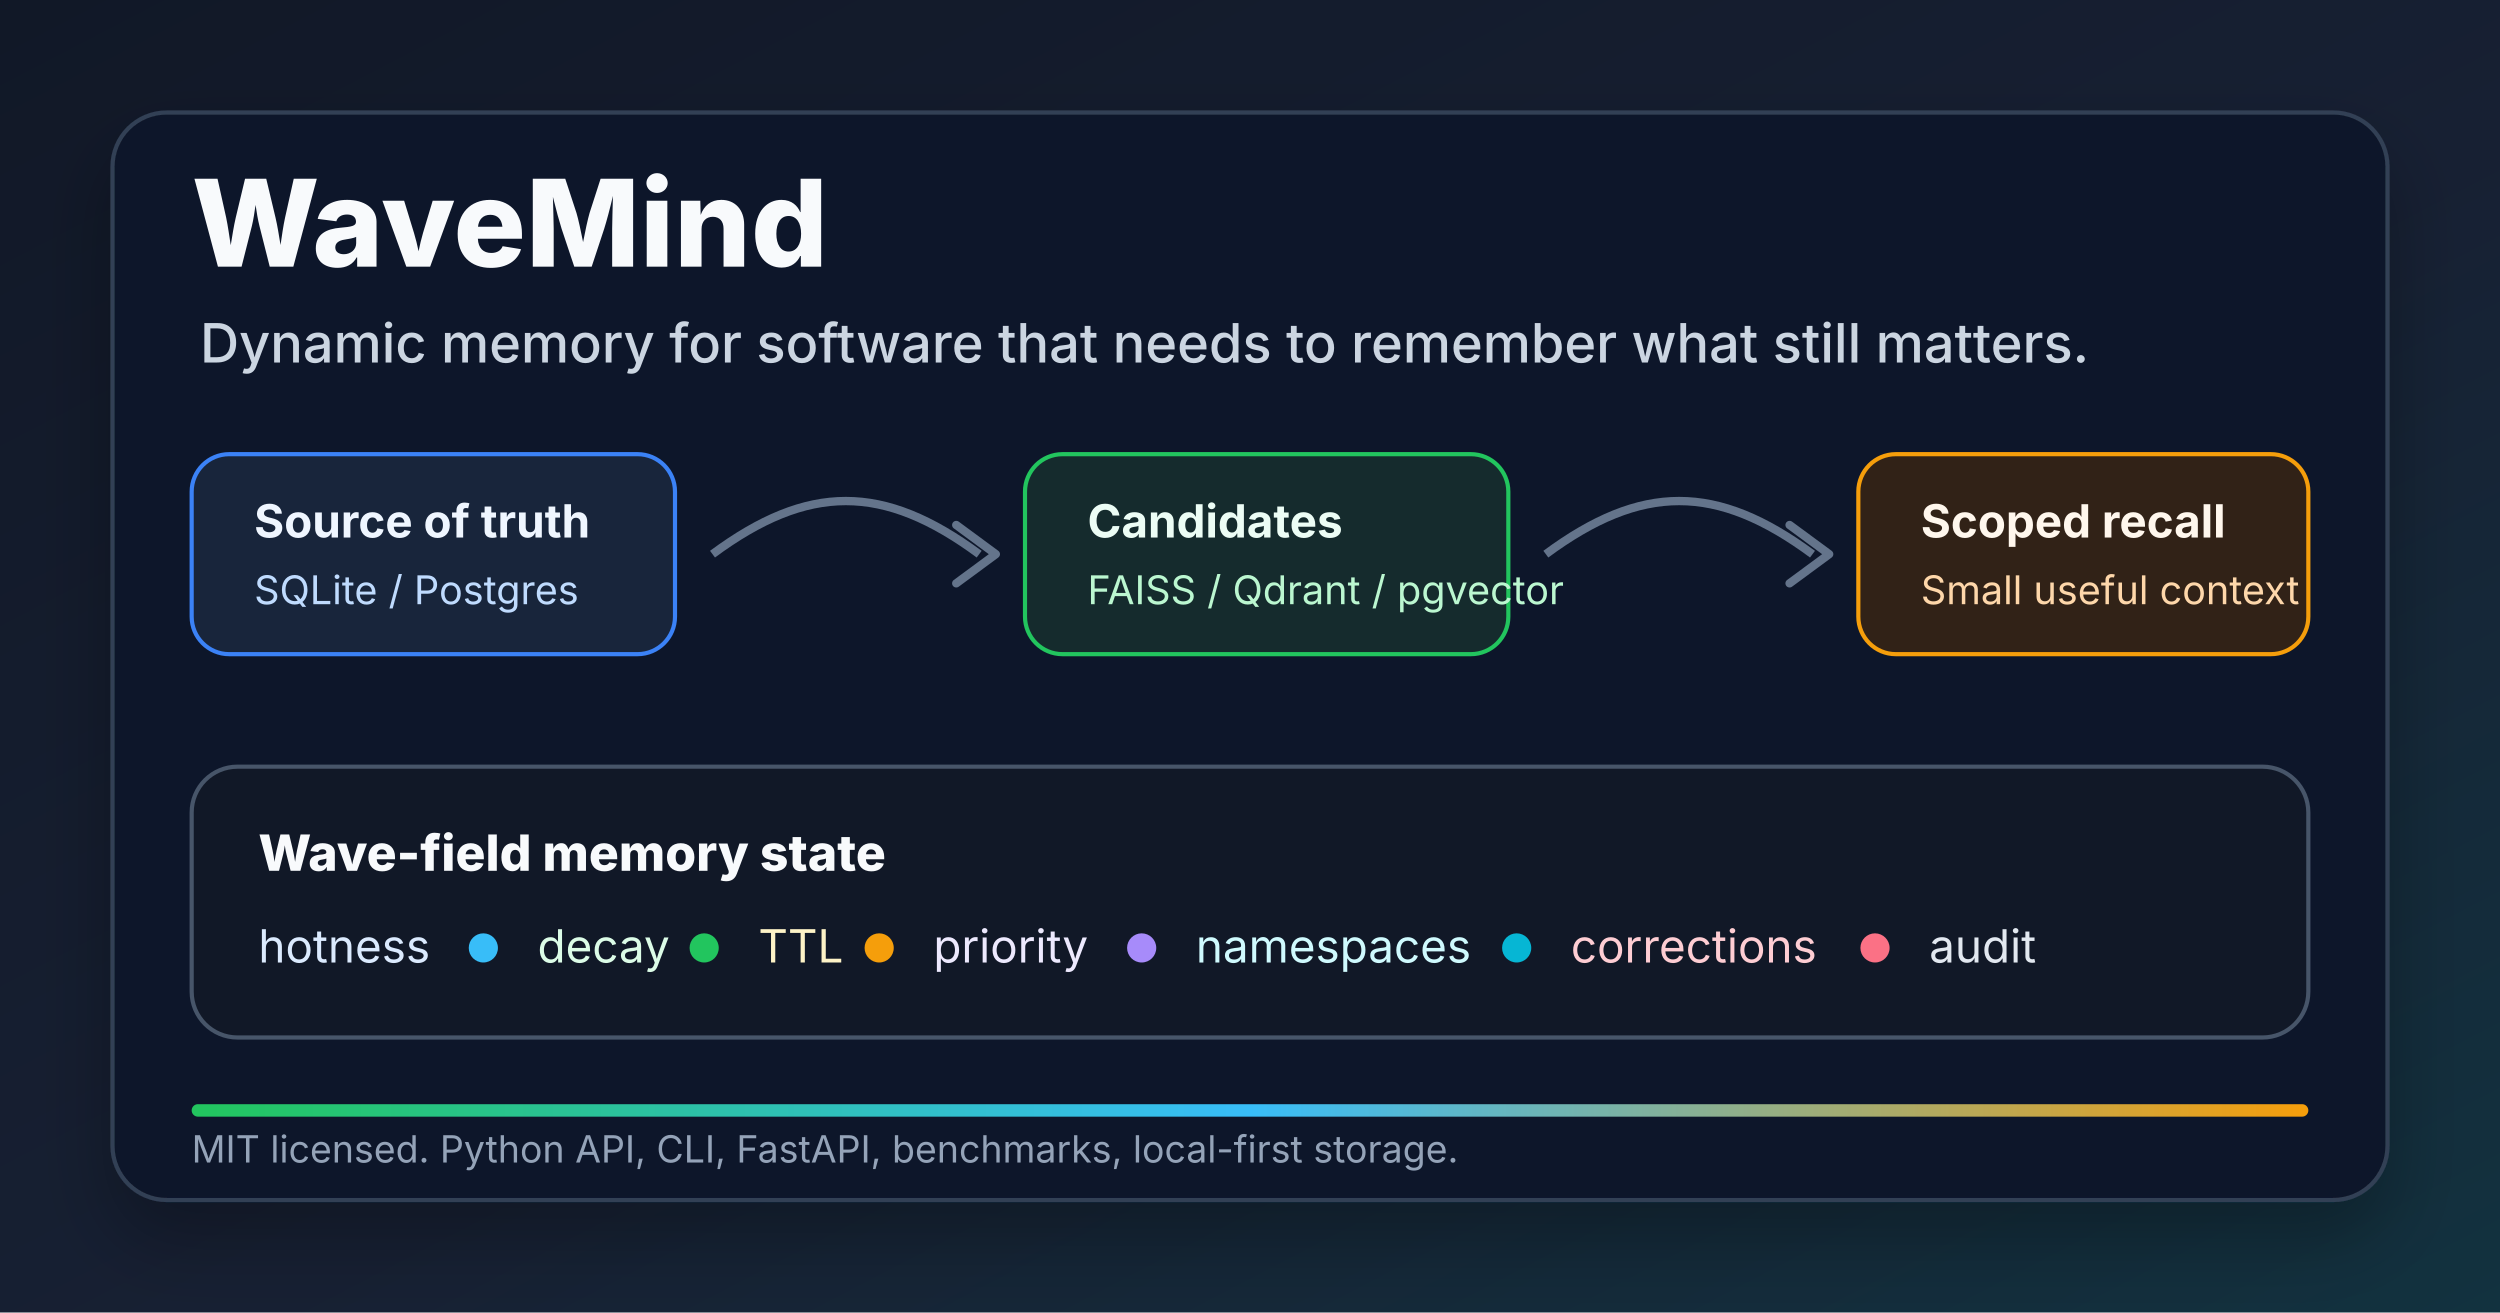
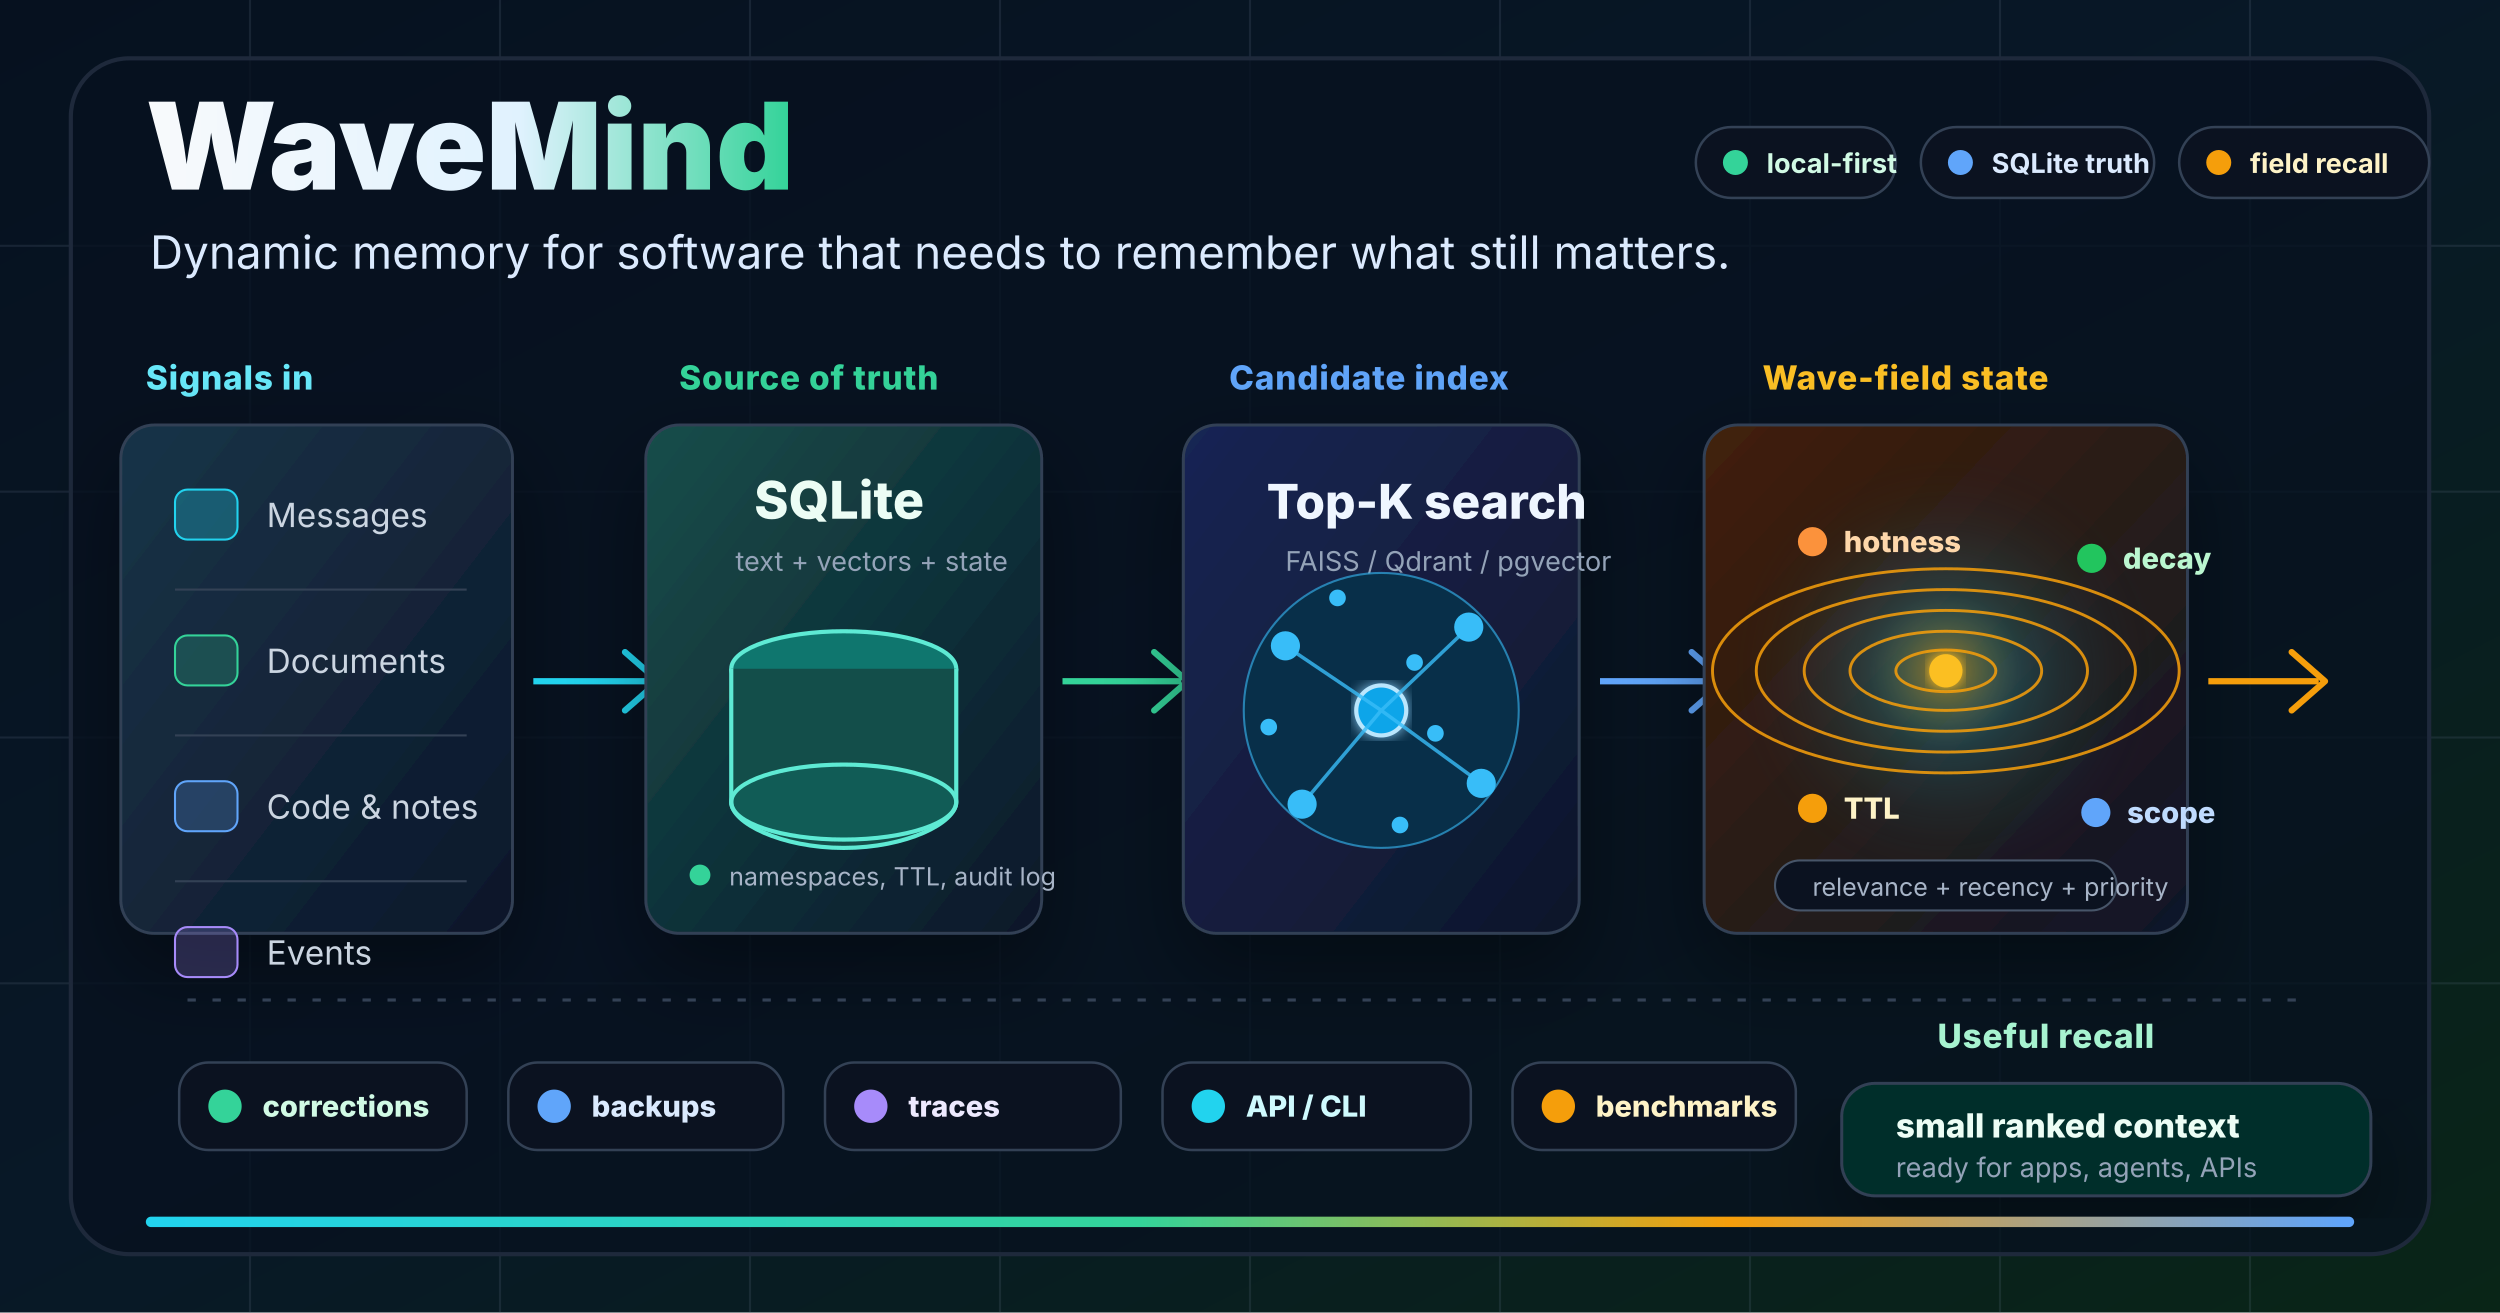
<svg xmlns="http://www.w3.org/2000/svg" width="1200" height="630" viewBox="0 0 1200 630" role="img" aria-labelledby="title desc">
  <defs>
-     <linearGradient id="bg" x1="0" x2="1" y1="0" y2="1">
-       <stop offset="0" stop-color="#111827" />
-       <stop offset="0.55" stop-color="#172033" />
-       <stop offset="1" stop-color="#12323f" />
-     </linearGradient>
-     <linearGradient id="accent" x1="0" x2="1" y1="0" y2="0">
-       <stop offset="0" stop-color="#22c55e" />
-       <stop offset="0.5" stop-color="#38bdf8" />
-       <stop offset="1" stop-color="#f59e0b" />
-     </linearGradient>
-     <filter id="shadow" x="-20%" y="-20%" width="140%" height="140%">
-       <feDropShadow dx="0" dy="18" stdDeviation="18" flood-color="#000000" flood-opacity="0.28" />
+     <linearGradient id="bg" x1="0" y1="0" x2="1" y2="1">
+       <stop offset="0" stop-color="#06111f" />
+       <stop offset="0.48" stop-color="#081827" />
+       <stop offset="1" stop-color="#092517" />
+     </linearGradient>
+     <linearGradient id="titleGrad" x1="0" y1="0" x2="1" y2="0">
+       <stop offset="0" stop-color="#f8fafc" />
+       <stop offset="0.58" stop-color="#e0f2fe" />
+       <stop offset="1" stop-color="#34d399" />
+     </linearGradient>
+     <linearGradient id="signalGrad" x1="0" y1="0" x2="1" y2="1">
+       <stop offset="0" stop-color="#153448" />
+       <stop offset="1" stop-color="#0f172a" />
+     </linearGradient>
+     <linearGradient id="greenGrad" x1="0" y1="0" x2="1" y2="1">
+       <stop offset="0" stop-color="#134e4a" />
+       <stop offset="1" stop-color="#0f172a" />
+     </linearGradient>
+     <linearGradient id="blueGrad" x1="0" y1="0" x2="1" y2="1">
+       <stop offset="0" stop-color="#172554" />
+       <stop offset="1" stop-color="#0f172a" />
+     </linearGradient>
+     <linearGradient id="amberGrad" x1="0" y1="0" x2="1" y2="1">
+       <stop offset="0" stop-color="#422006" />
+       <stop offset="1" stop-color="#0f172a" />
+     </linearGradient>
+     <linearGradient id="accentLine" x1="0" y1="0" x2="1" y2="0">
+       <stop offset="0" stop-color="#22d3ee" />
+       <stop offset="0.45" stop-color="#34d399" />
+       <stop offset="0.72" stop-color="#f59e0b" />
+       <stop offset="1" stop-color="#60a5fa" />
+     </linearGradient>
+     <radialGradient id="fieldGlow" cx="50%" cy="50%" r="50%">
+       <stop offset="0" stop-color="#fbbf24" stop-opacity="0.55" />
+       <stop offset="0.35" stop-color="#22d3ee" stop-opacity="0.18" />
+       <stop offset="1" stop-color="#0f172a" stop-opacity="0" />
+     </radialGradient>
+     <filter id="softShadow" x="-20%" y="-20%" width="140%" height="140%">
+       <feDropShadow dx="0" dy="18" stdDeviation="20" flood-color="#000000" flood-opacity="0.36" />
    </filter>
+     <filter id="glow">
+       <feGaussianBlur stdDeviation="3.2" result="blur" />
+       <feMerge>
+         <feMergeNode in="blur" />
+         <feMergeNode in="SourceGraphic" />
+       </feMerge>
+     </filter>
+     <style>
+       .font { font-family: Inter, Segoe UI, Arial, sans-serif; }
+       .label { font-size: 16px; font-weight: 800; letter-spacing: 0.4px; text-transform: uppercase; }
+       .body { font-size: 16px; fill: #cbd5e1; }
+       .small { font-size: 13px; fill: #94a3b8; }
+       .tiny { font-size: 12px; fill: #a7b4c7; }
+       .panel { stroke: #334155; stroke-width: 1.4; filter: url(#softShadow); }
+       .chip { fill: #0b1220; stroke: #334155; stroke-width: 1.2; }
+     </style>
  </defs>
-   <rect width="1200" height="630" rx="0" fill="url(#bg)" />
-   <rect x="54" y="54" width="1092" height="522" rx="26" fill="#0f172a" stroke="#334155" stroke-width="2" filter="url(#shadow)" />
-   <text x="92" y="128" font-family="Inter,Segoe UI,Arial,sans-serif" font-size="58" font-weight="800" fill="#f8fafc">WaveMind</text>
-   <text x="96" y="174" font-family="Inter,Segoe UI,Arial,sans-serif" font-size="26" font-weight="500" fill="#cbd5e1">Dynamic memory for software that needs to remember what still matters.</text>
-   <rect x="92" y="218" width="232" height="96" rx="18" fill="#18253b" stroke="#3b82f6" stroke-width="2" />
-   <text x="122" y="258" font-family="Inter,Segoe UI,Arial,sans-serif" font-size="22" font-weight="700" fill="#eff6ff">Source of truth</text>
-   <text x="122" y="290" font-family="Inter,Segoe UI,Arial,sans-serif" font-size="19" fill="#bfdbfe">SQLite / Postgres</text>
-   <path d="M342 266 C388 232 424 232 470 266" fill="none" stroke="#64748b" stroke-width="4" />
-   <path d="M459 252 L478 266 L459 280" fill="none" stroke="#64748b" stroke-width="4" stroke-linecap="round" stroke-linejoin="round" />
-   <rect x="492" y="218" width="232" height="96" rx="18" fill="#152b2d" stroke="#22c55e" stroke-width="2" />
-   <text x="522" y="258" font-family="Inter,Segoe UI,Arial,sans-serif" font-size="22" font-weight="700" fill="#ecfdf5">Candidates</text>
-   <text x="522" y="290" font-family="Inter,Segoe UI,Arial,sans-serif" font-size="19" fill="#bbf7d0">FAISS / Qdrant / pgvector</text>
-   <path d="M742 266 C788 232 824 232 870 266" fill="none" stroke="#64748b" stroke-width="4" />
-   <path d="M859 252 L878 266 L859 280" fill="none" stroke="#64748b" stroke-width="4" stroke-linecap="round" stroke-linejoin="round" />
-   <rect x="892" y="218" width="216" height="96" rx="18" fill="#312217" stroke="#f59e0b" stroke-width="2" />
-   <text x="922" y="258" font-family="Inter,Segoe UI,Arial,sans-serif" font-size="22" font-weight="700" fill="#fff7ed">Scoped recall</text>
-   <text x="922" y="290" font-family="Inter,Segoe UI,Arial,sans-serif" font-size="19" fill="#fed7aa">Small useful context</text>
-   <rect x="92" y="368" width="1016" height="130" rx="22" fill="#111827" stroke="#475569" stroke-width="2" />
-   <text x="124" y="418" font-family="Inter,Segoe UI,Arial,sans-serif" font-size="24" font-weight="800" fill="#f8fafc">Wave-field memory state</text>
-   <text x="124" y="462" font-family="Inter,Segoe UI,Arial,sans-serif" font-size="22" fill="#dbeafe">hotness</text>
-   <circle cx="232" cy="455" r="7" fill="#38bdf8" />
-   <text x="258" y="462" font-family="Inter,Segoe UI,Arial,sans-serif" font-size="22" fill="#dcfce7">decay</text>
-   <circle cx="338" cy="455" r="7" fill="#22c55e" />
-   <text x="364" y="462" font-family="Inter,Segoe UI,Arial,sans-serif" font-size="22" fill="#fef3c7">TTL</text>
-   <circle cx="422" cy="455" r="7" fill="#f59e0b" />
-   <text x="448" y="462" font-family="Inter,Segoe UI,Arial,sans-serif" font-size="22" fill="#ede9fe">priority</text>
-   <circle cx="548" cy="455" r="7" fill="#a78bfa" />
-   <text x="574" y="462" font-family="Inter,Segoe UI,Arial,sans-serif" font-size="22" fill="#cffafe">namespaces</text>
-   <circle cx="728" cy="455" r="7" fill="#06b6d4" />
-   <text x="754" y="462" font-family="Inter,Segoe UI,Arial,sans-serif" font-size="22" fill="#fecdd3">corrections</text>
-   <circle cx="900" cy="455" r="7" fill="#fb7185" />
-   <text x="926" y="462" font-family="Inter,Segoe UI,Arial,sans-serif" font-size="22" fill="#e2e8f0">audit</text>
-   <rect x="92" y="530" width="1016" height="6" rx="3" fill="url(#accent)" />
-   <text x="92" y="558" font-family="Inter,Segoe UI,Arial,sans-serif" font-size="18" fill="#94a3b8">MIT licensed. Python API, CLI, FastAPI, benchmarks, local-first storage.</text>
+   <rect width="1200" height="630" fill="url(#bg)" />
+   <g opacity="0.18">
+     <path d="M0 118 H1200 M0 236 H1200 M0 354 H1200 M0 472 H1200" stroke="#64748b" stroke-width="1" />
+     <path d="M120 0 V630 M240 0 V630 M360 0 V630 M480 0 V630 M600 0 V630 M720 0 V630 M840 0 V630 M960 0 V630 M1080 0 V630" stroke="#64748b" stroke-width="1" />
+   </g>
+   <rect x="34" y="28" width="1132" height="574" rx="28" fill="#07111f" fill-opacity="0.78" stroke="#1e293b" stroke-width="2" />
+   <g class="font">
+     <text x="70" y="91" font-size="58" font-weight="900" fill="url(#titleGrad)">WaveMind</text>
+     <text x="72" y="129" font-size="22" fill="#dbeafe">Dynamic memory for software that needs to remember what still matters.</text>
+     <g transform="translate(814 61)">
+       <rect class="chip" x="0" y="0" width="96" height="34" rx="17" />
+       <circle cx="19" cy="17" r="6" fill="#34d399" />
+       <text x="34" y="22" font-size="13" font-weight="700" fill="#d1fae5">local-first</text>
+       <rect class="chip" x="108" y="0" width="112" height="34" rx="17" />
+       <circle cx="127" cy="17" r="6" fill="#60a5fa" />
+       <text x="142" y="22" font-size="13" font-weight="700" fill="#dbeafe">SQLite truth</text>
+       <rect class="chip" x="232" y="0" width="120" height="34" rx="17" />
+       <circle cx="251" cy="17" r="6" fill="#f59e0b" />
+       <text x="266" y="22" font-size="13" font-weight="700" fill="#fef3c7">field recall</text>
+     </g>
+   </g>
+   <g class="font">
+     <text class="label" x="70" y="187" fill="#67e8f9">Signals in</text>
+     <rect class="panel" x="58" y="204" width="188" height="244" rx="16" fill="url(#signalGrad)" />
+     <g transform="translate(84 235)">
+       <rect x="0" y="0" width="30" height="24" rx="6" fill="#22d3ee" fill-opacity="0.28" stroke="#22d3ee" />
+       <text class="body" x="44" y="18">Messages</text>
+       <path d="M0 48 H140" stroke="#334155" />
+       <rect x="0" y="70" width="30" height="24" rx="6" fill="#34d399" fill-opacity="0.22" stroke="#34d399" />
+       <text class="body" x="44" y="88">Documents</text>
+       <path d="M0 118 H140" stroke="#334155" />
+       <rect x="0" y="140" width="30" height="24" rx="6" fill="#60a5fa" fill-opacity="0.22" stroke="#60a5fa" />
+       <text class="body" x="44" y="158">Code &amp; notes</text>
+       <path d="M0 188 H140" stroke="#334155" />
+       <rect x="0" y="210" width="30" height="24" rx="6" fill="#a78bfa" fill-opacity="0.22" stroke="#a78bfa" />
+       <text class="body" x="44" y="228">Events</text>
+     </g>
+   </g>
+   <path d="M256 327 H313" stroke="#22d3ee" stroke-width="3" fill="none" />
+   <path d="M300 313 L316 327 L300 341" stroke="#22d3ee" stroke-width="3" stroke-linecap="round" stroke-linejoin="round" fill="none" />
+   <g class="font">
+     <text class="label" x="326" y="187" fill="#34d399">Source of truth</text>
+     <rect class="panel" x="310" y="204" width="190" height="244" rx="16" fill="url(#greenGrad)" />
+     <text x="362" y="249" font-size="25" font-weight="800" fill="#ecfdf5">SQLite</text>
+     <text class="small" x="353" y="274">text + vectors + state</text>
+     <g transform="translate(355 303)">
+       <ellipse cx="50" cy="18" rx="54" ry="18" fill="#0f766e" stroke="#5eead4" stroke-width="2" />
+       <path d="M-4 18 V82 C-4 92 20 104 50 104 C80 104 104 92 104 82 V18" fill="#134e4a" stroke="#5eead4" stroke-width="2" />
+       <ellipse cx="50" cy="82" rx="54" ry="18" fill="#0f766e" fill-opacity="0.35" stroke="#5eead4" stroke-width="2" />
+     </g>
+     <g transform="translate(336 420)">
+       <circle cx="0" cy="0" r="5" fill="#34d399" />
+       <text class="tiny" x="14" y="5">namespaces, TTL, audit log</text>
+     </g>
+   </g>
+   <path d="M510 327 H567" stroke="#34d399" stroke-width="3" fill="none" />
+   <path d="M554 313 L570 327 L554 341" stroke="#34d399" stroke-width="3" stroke-linecap="round" stroke-linejoin="round" fill="none" />
+   <g class="font">
+     <text class="label" x="590" y="187" fill="#60a5fa">Candidate index</text>
+     <rect class="panel" x="568" y="204" width="190" height="244" rx="16" fill="url(#blueGrad)" />
+     <text x="608" y="249" font-size="23" font-weight="800" fill="#eff6ff">Top-K search</text>
+     <text class="small" x="617" y="274">FAISS / Qdrant / pgvector</text>
+     <g transform="translate(663 341)">
+       <circle cx="0" cy="0" r="66" fill="#082f49" stroke="#38bdf8" stroke-opacity="0.6" />
+       <circle cx="0" cy="0" r="12" fill="#0ea5e9" stroke="#bae6fd" stroke-width="2" filter="url(#glow)" />
+       <g stroke="#38bdf8" stroke-width="1.7" opacity="0.8">
+         <path d="M0 0 L-46 -31" />
+         <path d="M0 0 L42 -40" />
+         <path d="M0 0 L48 35" />
+         <path d="M0 0 L-38 45" />
+       </g>
+       <g fill="#38bdf8">
+         <circle cx="-46" cy="-31" r="7" />
+         <circle cx="42" cy="-40" r="7" />
+         <circle cx="48" cy="35" r="7" />
+         <circle cx="-38" cy="45" r="7" />
+         <circle cx="-21" cy="-54" r="4" />
+         <circle cx="16" cy="-23" r="4" />
+         <circle cx="26" cy="11" r="4" />
+         <circle cx="-54" cy="8" r="4" />
+         <circle cx="9" cy="55" r="4" />
+       </g>
+     </g>
+   </g>
+   <path d="M768 327 H825" stroke="#60a5fa" stroke-width="3" fill="none" />
+   <path d="M812 313 L828 327 L812 341" stroke="#60a5fa" stroke-width="3" stroke-linecap="round" stroke-linejoin="round" fill="none" />
+   <g class="font">
+     <text class="label" x="846" y="187" fill="#fbbf24">Wave-field state</text>
+     <rect class="panel" x="818" y="204" width="232" height="244" rx="16" fill="url(#amberGrad)" />
+     <circle cx="934" cy="322" r="104" fill="url(#fieldGlow)" />
+     <g fill="none" stroke="#f59e0b" stroke-width="1.4" opacity="0.86">
+       <ellipse cx="934" cy="322" rx="24" ry="10" />
+       <ellipse cx="934" cy="322" rx="46" ry="19" />
+       <ellipse cx="934" cy="322" rx="68" ry="29" />
+       <ellipse cx="934" cy="322" rx="91" ry="39" />
+       <ellipse cx="934" cy="322" rx="112" ry="49" />
+     </g>
+     <circle cx="934" cy="322" r="8" fill="#fbbf24" filter="url(#glow)" />
+     <g>
+       <circle cx="870" cy="260" r="7" fill="#fb923c" />
+       <text x="885" y="265" font-size="14" font-weight="800" fill="#fed7aa">hotness</text>
+       <circle cx="1004" cy="268" r="7" fill="#22c55e" />
+       <text x="1019" y="273" font-size="14" font-weight="800" fill="#bbf7d0">decay</text>
+       <circle cx="870" cy="388" r="7" fill="#f59e0b" />
+       <text x="885" y="393" font-size="14" font-weight="800" fill="#fef3c7">TTL</text>
+       <circle cx="1006" cy="390" r="7" fill="#60a5fa" />
+       <text x="1021" y="395" font-size="14" font-weight="800" fill="#bfdbfe">scope</text>
+     </g>
+     <rect x="852" y="413" width="164" height="24" rx="12" fill="#0b1220" stroke="#475569" />
+     <text class="tiny" x="870" y="430">relevance + recency + priority</text>
+   </g>
+   <path d="M1060 327 H1113" stroke="#f59e0b" stroke-width="3" fill="none" />
+   <path d="M1100 313 L1116 327 L1100 341" stroke="#f59e0b" stroke-width="3" stroke-linecap="round" stroke-linejoin="round" fill="none" />
+   <g class="font">
+     <text class="label" x="930" y="503" fill="#a7f3d0">Useful recall</text>
+     <rect class="panel" x="884" y="520" width="254" height="54" rx="16" fill="#052e2b" stroke="#34d399" />
+     <text x="910" y="546" font-size="16" font-weight="800" fill="#ecfdf5">small ranked context</text>
+     <text class="small" x="910" y="565">ready for apps, agents, APIs</text>
+   </g>
+   <g class="font">
+     <path d="M90 480 H1110" stroke="#334155" stroke-width="1.5" stroke-dasharray="4 8" />
+     <g transform="translate(86 510)">
+       <rect class="chip" width="138" height="42" rx="14" />
+       <circle cx="22" cy="21" r="8" fill="#34d399" />
+       <text x="40" y="26" font-size="14" font-weight="800" fill="#d1fae5">corrections</text>
+     </g>
+     <g transform="translate(244 510)">
+       <rect class="chip" width="132" height="42" rx="14" />
+       <circle cx="22" cy="21" r="8" fill="#60a5fa" />
+       <text x="40" y="26" font-size="14" font-weight="800" fill="#dbeafe">backups</text>
+     </g>
+     <g transform="translate(396 510)">
+       <rect class="chip" width="142" height="42" rx="14" />
+       <circle cx="22" cy="21" r="8" fill="#a78bfa" />
+       <text x="40" y="26" font-size="14" font-weight="800" fill="#ede9fe">traces</text>
+     </g>
+     <g transform="translate(558 510)">
+       <rect class="chip" width="148" height="42" rx="14" />
+       <circle cx="22" cy="21" r="8" fill="#22d3ee" />
+       <text x="40" y="26" font-size="14" font-weight="800" fill="#cffafe">API / CLI</text>
+     </g>
+     <g transform="translate(726 510)">
+       <rect class="chip" width="136" height="42" rx="14" />
+       <circle cx="22" cy="21" r="8" fill="#f59e0b" />
+       <text x="40" y="26" font-size="14" font-weight="800" fill="#fef3c7">benchmarks</text>
+     </g>
+   </g>
+   <rect x="70" y="584" width="1060" height="5" rx="2.5" fill="url(#accentLine)" />
</svg>
